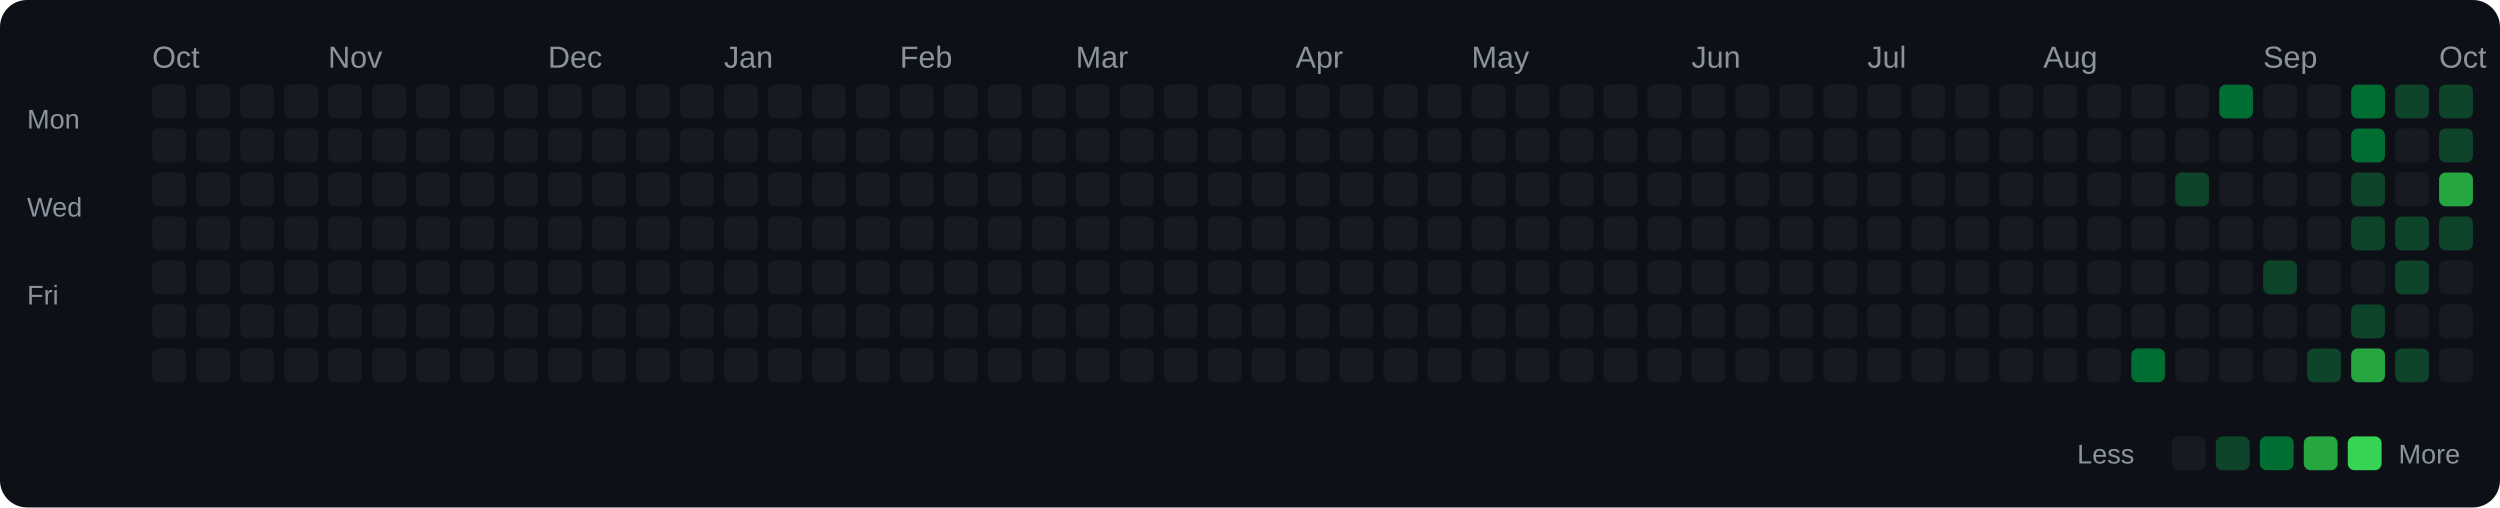
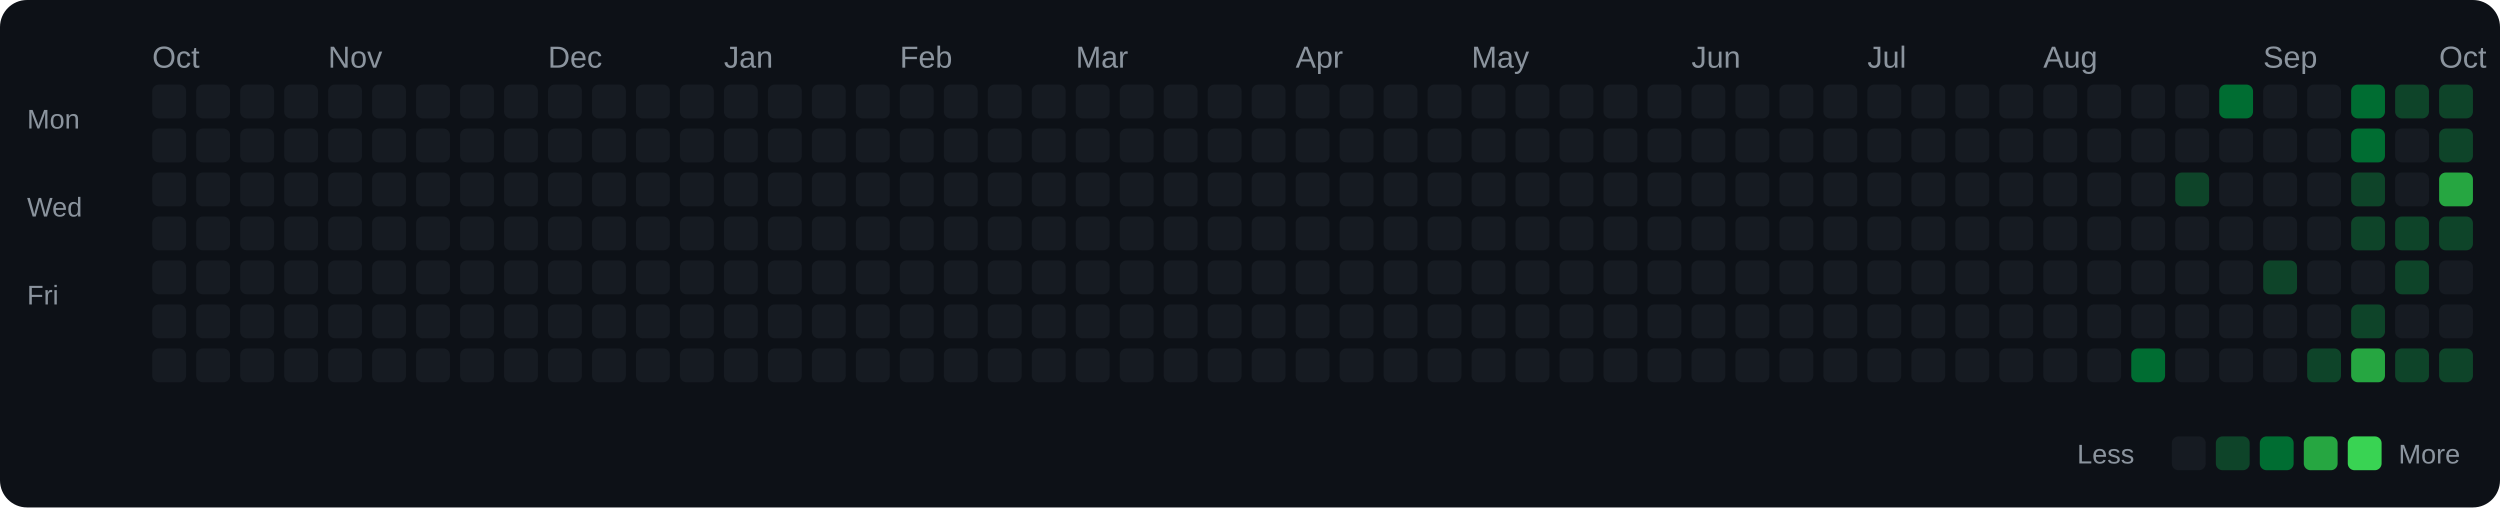
<svg xmlns="http://www.w3.org/2000/svg" width="739" height="150" viewBox="0 0 739 150" role="img" aria-labelledby="title description">
  <rect width="100%" height="100%" fill="#0d1117" rx="8" />
  <text x="45" y="20" fill="#8b949e" font-family="Arial, sans-serif" font-size="9"> Oct </text>
  <text x="97" y="20" fill="#8b949e" font-family="Arial, sans-serif" font-size="9"> Nov </text>
  <text x="162" y="20" fill="#8b949e" font-family="Arial, sans-serif" font-size="9"> Dec </text>
  <text x="214" y="20" fill="#8b949e" font-family="Arial, sans-serif" font-size="9"> Jan </text>
  <text x="266" y="20" fill="#8b949e" font-family="Arial, sans-serif" font-size="9"> Feb </text>
  <text x="318" y="20" fill="#8b949e" font-family="Arial, sans-serif" font-size="9"> Mar </text>
  <text x="383" y="20" fill="#8b949e" font-family="Arial, sans-serif" font-size="9"> Apr </text>
  <text x="435" y="20" fill="#8b949e" font-family="Arial, sans-serif" font-size="9"> May </text>
  <text x="500" y="20" fill="#8b949e" font-family="Arial, sans-serif" font-size="9"> Jun </text>
  <text x="552" y="20" fill="#8b949e" font-family="Arial, sans-serif" font-size="9"> Jul </text>
  <text x="604" y="20" fill="#8b949e" font-family="Arial, sans-serif" font-size="9"> Aug </text>
  <text x="669" y="20" fill="#8b949e" font-family="Arial, sans-serif" font-size="9"> Sep </text>
  <text x="721" y="20" fill="#8b949e" font-family="Arial, sans-serif" font-size="9"> Oct </text>
  <rect x="45" y="25" width="10" height="10" rx="2" fill="#161b22"> </rect>
  <rect x="45" y="38" width="10" height="10" rx="2" fill="#161b22"> </rect>
  <rect x="45" y="51" width="10" height="10" rx="2" fill="#161b22"> </rect>
  <rect x="45" y="64" width="10" height="10" rx="2" fill="#161b22"> </rect>
  <rect x="45" y="77" width="10" height="10" rx="2" fill="#161b22"> </rect>
  <rect x="45" y="90" width="10" height="10" rx="2" fill="#161b22"> </rect>
  <rect x="45" y="103" width="10" height="10" rx="2" fill="#161b22"> </rect>
  <rect x="58" y="25" width="10" height="10" rx="2" fill="#161b22"> </rect>
  <rect x="58" y="38" width="10" height="10" rx="2" fill="#161b22"> </rect>
  <rect x="58" y="51" width="10" height="10" rx="2" fill="#161b22"> </rect>
  <rect x="58" y="64" width="10" height="10" rx="2" fill="#161b22"> </rect>
  <rect x="58" y="77" width="10" height="10" rx="2" fill="#161b22"> </rect>
  <rect x="58" y="90" width="10" height="10" rx="2" fill="#161b22"> </rect>
  <rect x="58" y="103" width="10" height="10" rx="2" fill="#161b22"> </rect>
  <rect x="71" y="25" width="10" height="10" rx="2" fill="#161b22"> </rect>
  <rect x="71" y="38" width="10" height="10" rx="2" fill="#161b22"> </rect>
  <rect x="71" y="51" width="10" height="10" rx="2" fill="#161b22"> </rect>
  <rect x="71" y="64" width="10" height="10" rx="2" fill="#161b22"> </rect>
  <rect x="71" y="77" width="10" height="10" rx="2" fill="#161b22"> </rect>
  <rect x="71" y="90" width="10" height="10" rx="2" fill="#161b22"> </rect>
  <rect x="71" y="103" width="10" height="10" rx="2" fill="#161b22"> </rect>
  <rect x="84" y="25" width="10" height="10" rx="2" fill="#161b22"> </rect>
  <rect x="84" y="38" width="10" height="10" rx="2" fill="#161b22"> </rect>
  <rect x="84" y="51" width="10" height="10" rx="2" fill="#161b22"> </rect>
  <rect x="84" y="64" width="10" height="10" rx="2" fill="#161b22"> </rect>
  <rect x="84" y="77" width="10" height="10" rx="2" fill="#161b22"> </rect>
  <rect x="84" y="90" width="10" height="10" rx="2" fill="#161b22"> </rect>
  <rect x="84" y="103" width="10" height="10" rx="2" fill="#161b22"> </rect>
  <rect x="97" y="25" width="10" height="10" rx="2" fill="#161b22"> </rect>
  <rect x="97" y="38" width="10" height="10" rx="2" fill="#161b22"> </rect>
  <rect x="97" y="51" width="10" height="10" rx="2" fill="#161b22"> </rect>
  <rect x="97" y="64" width="10" height="10" rx="2" fill="#161b22"> </rect>
  <rect x="97" y="77" width="10" height="10" rx="2" fill="#161b22"> </rect>
  <rect x="97" y="90" width="10" height="10" rx="2" fill="#161b22"> </rect>
  <rect x="97" y="103" width="10" height="10" rx="2" fill="#161b22"> </rect>
  <rect x="110" y="25" width="10" height="10" rx="2" fill="#161b22"> </rect>
  <rect x="110" y="38" width="10" height="10" rx="2" fill="#161b22"> </rect>
  <rect x="110" y="51" width="10" height="10" rx="2" fill="#161b22"> </rect>
  <rect x="110" y="64" width="10" height="10" rx="2" fill="#161b22"> </rect>
  <rect x="110" y="77" width="10" height="10" rx="2" fill="#161b22"> </rect>
  <rect x="110" y="90" width="10" height="10" rx="2" fill="#161b22"> </rect>
  <rect x="110" y="103" width="10" height="10" rx="2" fill="#161b22"> </rect>
  <rect x="123" y="25" width="10" height="10" rx="2" fill="#161b22"> </rect>
  <rect x="123" y="38" width="10" height="10" rx="2" fill="#161b22"> </rect>
  <rect x="123" y="51" width="10" height="10" rx="2" fill="#161b22"> </rect>
  <rect x="123" y="64" width="10" height="10" rx="2" fill="#161b22"> </rect>
  <rect x="123" y="77" width="10" height="10" rx="2" fill="#161b22"> </rect>
  <rect x="123" y="90" width="10" height="10" rx="2" fill="#161b22"> </rect>
  <rect x="123" y="103" width="10" height="10" rx="2" fill="#161b22"> </rect>
  <rect x="136" y="25" width="10" height="10" rx="2" fill="#161b22"> </rect>
  <rect x="136" y="38" width="10" height="10" rx="2" fill="#161b22"> </rect>
  <rect x="136" y="51" width="10" height="10" rx="2" fill="#161b22"> </rect>
  <rect x="136" y="64" width="10" height="10" rx="2" fill="#161b22"> </rect>
  <rect x="136" y="77" width="10" height="10" rx="2" fill="#161b22"> </rect>
  <rect x="136" y="90" width="10" height="10" rx="2" fill="#161b22"> </rect>
  <rect x="136" y="103" width="10" height="10" rx="2" fill="#161b22"> </rect>
  <rect x="149" y="25" width="10" height="10" rx="2" fill="#161b22"> </rect>
  <rect x="149" y="38" width="10" height="10" rx="2" fill="#161b22"> </rect>
  <rect x="149" y="51" width="10" height="10" rx="2" fill="#161b22"> </rect>
  <rect x="149" y="64" width="10" height="10" rx="2" fill="#161b22"> </rect>
  <rect x="149" y="77" width="10" height="10" rx="2" fill="#161b22"> </rect>
  <rect x="149" y="90" width="10" height="10" rx="2" fill="#161b22"> </rect>
  <rect x="149" y="103" width="10" height="10" rx="2" fill="#161b22"> </rect>
  <rect x="162" y="25" width="10" height="10" rx="2" fill="#161b22"> </rect>
  <rect x="162" y="38" width="10" height="10" rx="2" fill="#161b22"> </rect>
  <rect x="162" y="51" width="10" height="10" rx="2" fill="#161b22"> </rect>
  <rect x="162" y="64" width="10" height="10" rx="2" fill="#161b22"> </rect>
  <rect x="162" y="77" width="10" height="10" rx="2" fill="#161b22"> </rect>
  <rect x="162" y="90" width="10" height="10" rx="2" fill="#161b22"> </rect>
  <rect x="162" y="103" width="10" height="10" rx="2" fill="#161b22"> </rect>
  <rect x="175" y="25" width="10" height="10" rx="2" fill="#161b22"> </rect>
  <rect x="175" y="38" width="10" height="10" rx="2" fill="#161b22"> </rect>
  <rect x="175" y="51" width="10" height="10" rx="2" fill="#161b22"> </rect>
  <rect x="175" y="64" width="10" height="10" rx="2" fill="#161b22"> </rect>
  <rect x="175" y="77" width="10" height="10" rx="2" fill="#161b22"> </rect>
  <rect x="175" y="90" width="10" height="10" rx="2" fill="#161b22"> </rect>
  <rect x="175" y="103" width="10" height="10" rx="2" fill="#161b22"> </rect>
  <rect x="188" y="25" width="10" height="10" rx="2" fill="#161b22"> </rect>
  <rect x="188" y="38" width="10" height="10" rx="2" fill="#161b22"> </rect>
  <rect x="188" y="51" width="10" height="10" rx="2" fill="#161b22"> </rect>
  <rect x="188" y="64" width="10" height="10" rx="2" fill="#161b22"> </rect>
  <rect x="188" y="77" width="10" height="10" rx="2" fill="#161b22"> </rect>
  <rect x="188" y="90" width="10" height="10" rx="2" fill="#161b22"> </rect>
  <rect x="188" y="103" width="10" height="10" rx="2" fill="#161b22"> </rect>
  <rect x="201" y="25" width="10" height="10" rx="2" fill="#161b22"> </rect>
  <rect x="201" y="38" width="10" height="10" rx="2" fill="#161b22"> </rect>
  <rect x="201" y="51" width="10" height="10" rx="2" fill="#161b22"> </rect>
  <rect x="201" y="64" width="10" height="10" rx="2" fill="#161b22"> </rect>
  <rect x="201" y="77" width="10" height="10" rx="2" fill="#161b22"> </rect>
  <rect x="201" y="90" width="10" height="10" rx="2" fill="#161b22"> </rect>
  <rect x="201" y="103" width="10" height="10" rx="2" fill="#161b22"> </rect>
  <rect x="214" y="25" width="10" height="10" rx="2" fill="#161b22"> </rect>
  <rect x="214" y="38" width="10" height="10" rx="2" fill="#161b22"> </rect>
  <rect x="214" y="51" width="10" height="10" rx="2" fill="#161b22"> </rect>
  <rect x="214" y="64" width="10" height="10" rx="2" fill="#161b22"> </rect>
  <rect x="214" y="77" width="10" height="10" rx="2" fill="#161b22"> </rect>
  <rect x="214" y="90" width="10" height="10" rx="2" fill="#161b22"> </rect>
  <rect x="214" y="103" width="10" height="10" rx="2" fill="#161b22"> </rect>
  <rect x="227" y="25" width="10" height="10" rx="2" fill="#161b22"> </rect>
  <rect x="227" y="38" width="10" height="10" rx="2" fill="#161b22"> </rect>
  <rect x="227" y="51" width="10" height="10" rx="2" fill="#161b22"> </rect>
  <rect x="227" y="64" width="10" height="10" rx="2" fill="#161b22"> </rect>
  <rect x="227" y="77" width="10" height="10" rx="2" fill="#161b22"> </rect>
  <rect x="227" y="90" width="10" height="10" rx="2" fill="#161b22"> </rect>
  <rect x="227" y="103" width="10" height="10" rx="2" fill="#161b22"> </rect>
  <rect x="240" y="25" width="10" height="10" rx="2" fill="#161b22"> </rect>
  <rect x="240" y="38" width="10" height="10" rx="2" fill="#161b22"> </rect>
  <rect x="240" y="51" width="10" height="10" rx="2" fill="#161b22"> </rect>
  <rect x="240" y="64" width="10" height="10" rx="2" fill="#161b22"> </rect>
  <rect x="240" y="77" width="10" height="10" rx="2" fill="#161b22"> </rect>
  <rect x="240" y="90" width="10" height="10" rx="2" fill="#161b22"> </rect>
  <rect x="240" y="103" width="10" height="10" rx="2" fill="#161b22"> </rect>
  <rect x="253" y="25" width="10" height="10" rx="2" fill="#161b22"> </rect>
  <rect x="253" y="38" width="10" height="10" rx="2" fill="#161b22"> </rect>
  <rect x="253" y="51" width="10" height="10" rx="2" fill="#161b22"> </rect>
  <rect x="253" y="64" width="10" height="10" rx="2" fill="#161b22"> </rect>
  <rect x="253" y="77" width="10" height="10" rx="2" fill="#161b22"> </rect>
  <rect x="253" y="90" width="10" height="10" rx="2" fill="#161b22"> </rect>
  <rect x="253" y="103" width="10" height="10" rx="2" fill="#161b22"> </rect>
  <rect x="266" y="25" width="10" height="10" rx="2" fill="#161b22"> </rect>
  <rect x="266" y="38" width="10" height="10" rx="2" fill="#161b22"> </rect>
  <rect x="266" y="51" width="10" height="10" rx="2" fill="#161b22"> </rect>
  <rect x="266" y="64" width="10" height="10" rx="2" fill="#161b22"> </rect>
  <rect x="266" y="77" width="10" height="10" rx="2" fill="#161b22"> </rect>
  <rect x="266" y="90" width="10" height="10" rx="2" fill="#161b22"> </rect>
  <rect x="266" y="103" width="10" height="10" rx="2" fill="#161b22"> </rect>
  <rect x="279" y="25" width="10" height="10" rx="2" fill="#161b22"> </rect>
  <rect x="279" y="38" width="10" height="10" rx="2" fill="#161b22"> </rect>
  <rect x="279" y="51" width="10" height="10" rx="2" fill="#161b22"> </rect>
  <rect x="279" y="64" width="10" height="10" rx="2" fill="#161b22"> </rect>
  <rect x="279" y="77" width="10" height="10" rx="2" fill="#161b22"> </rect>
  <rect x="279" y="90" width="10" height="10" rx="2" fill="#161b22"> </rect>
  <rect x="279" y="103" width="10" height="10" rx="2" fill="#161b22"> </rect>
  <rect x="292" y="25" width="10" height="10" rx="2" fill="#161b22"> </rect>
  <rect x="292" y="38" width="10" height="10" rx="2" fill="#161b22"> </rect>
  <rect x="292" y="51" width="10" height="10" rx="2" fill="#161b22"> </rect>
  <rect x="292" y="64" width="10" height="10" rx="2" fill="#161b22"> </rect>
  <rect x="292" y="77" width="10" height="10" rx="2" fill="#161b22"> </rect>
  <rect x="292" y="90" width="10" height="10" rx="2" fill="#161b22"> </rect>
  <rect x="292" y="103" width="10" height="10" rx="2" fill="#161b22"> </rect>
  <rect x="305" y="25" width="10" height="10" rx="2" fill="#161b22"> </rect>
  <rect x="305" y="38" width="10" height="10" rx="2" fill="#161b22"> </rect>
  <rect x="305" y="51" width="10" height="10" rx="2" fill="#161b22"> </rect>
  <rect x="305" y="64" width="10" height="10" rx="2" fill="#161b22"> </rect>
  <rect x="305" y="77" width="10" height="10" rx="2" fill="#161b22"> </rect>
  <rect x="305" y="90" width="10" height="10" rx="2" fill="#161b22"> </rect>
  <rect x="305" y="103" width="10" height="10" rx="2" fill="#161b22"> </rect>
  <rect x="318" y="25" width="10" height="10" rx="2" fill="#161b22"> </rect>
  <rect x="318" y="38" width="10" height="10" rx="2" fill="#161b22"> </rect>
  <rect x="318" y="51" width="10" height="10" rx="2" fill="#161b22"> </rect>
  <rect x="318" y="64" width="10" height="10" rx="2" fill="#161b22"> </rect>
  <rect x="318" y="77" width="10" height="10" rx="2" fill="#161b22"> </rect>
  <rect x="318" y="90" width="10" height="10" rx="2" fill="#161b22"> </rect>
  <rect x="318" y="103" width="10" height="10" rx="2" fill="#161b22"> </rect>
  <rect x="331" y="25" width="10" height="10" rx="2" fill="#161b22"> </rect>
  <rect x="331" y="38" width="10" height="10" rx="2" fill="#161b22"> </rect>
  <rect x="331" y="51" width="10" height="10" rx="2" fill="#161b22"> </rect>
  <rect x="331" y="64" width="10" height="10" rx="2" fill="#161b22"> </rect>
  <rect x="331" y="77" width="10" height="10" rx="2" fill="#161b22"> </rect>
  <rect x="331" y="90" width="10" height="10" rx="2" fill="#161b22"> </rect>
  <rect x="331" y="103" width="10" height="10" rx="2" fill="#161b22"> </rect>
  <rect x="344" y="25" width="10" height="10" rx="2" fill="#161b22"> </rect>
  <rect x="344" y="38" width="10" height="10" rx="2" fill="#161b22"> </rect>
  <rect x="344" y="51" width="10" height="10" rx="2" fill="#161b22"> </rect>
  <rect x="344" y="64" width="10" height="10" rx="2" fill="#161b22"> </rect>
  <rect x="344" y="77" width="10" height="10" rx="2" fill="#161b22"> </rect>
  <rect x="344" y="90" width="10" height="10" rx="2" fill="#161b22"> </rect>
  <rect x="344" y="103" width="10" height="10" rx="2" fill="#161b22"> </rect>
  <rect x="357" y="25" width="10" height="10" rx="2" fill="#161b22"> </rect>
  <rect x="357" y="38" width="10" height="10" rx="2" fill="#161b22"> </rect>
  <rect x="357" y="51" width="10" height="10" rx="2" fill="#161b22"> </rect>
  <rect x="357" y="64" width="10" height="10" rx="2" fill="#161b22"> </rect>
  <rect x="357" y="77" width="10" height="10" rx="2" fill="#161b22"> </rect>
  <rect x="357" y="90" width="10" height="10" rx="2" fill="#161b22"> </rect>
  <rect x="357" y="103" width="10" height="10" rx="2" fill="#161b22"> </rect>
  <rect x="370" y="25" width="10" height="10" rx="2" fill="#161b22"> </rect>
  <rect x="370" y="38" width="10" height="10" rx="2" fill="#161b22"> </rect>
  <rect x="370" y="51" width="10" height="10" rx="2" fill="#161b22"> </rect>
  <rect x="370" y="64" width="10" height="10" rx="2" fill="#161b22"> </rect>
  <rect x="370" y="77" width="10" height="10" rx="2" fill="#161b22"> </rect>
  <rect x="370" y="90" width="10" height="10" rx="2" fill="#161b22"> </rect>
  <rect x="370" y="103" width="10" height="10" rx="2" fill="#161b22"> </rect>
  <rect x="383" y="25" width="10" height="10" rx="2" fill="#161b22"> </rect>
  <rect x="383" y="38" width="10" height="10" rx="2" fill="#161b22"> </rect>
  <rect x="383" y="51" width="10" height="10" rx="2" fill="#161b22"> </rect>
  <rect x="383" y="64" width="10" height="10" rx="2" fill="#161b22"> </rect>
  <rect x="383" y="77" width="10" height="10" rx="2" fill="#161b22"> </rect>
  <rect x="383" y="90" width="10" height="10" rx="2" fill="#161b22"> </rect>
  <rect x="383" y="103" width="10" height="10" rx="2" fill="#161b22"> </rect>
  <rect x="396" y="25" width="10" height="10" rx="2" fill="#161b22"> </rect>
  <rect x="396" y="38" width="10" height="10" rx="2" fill="#161b22"> </rect>
  <rect x="396" y="51" width="10" height="10" rx="2" fill="#161b22"> </rect>
  <rect x="396" y="64" width="10" height="10" rx="2" fill="#161b22"> </rect>
  <rect x="396" y="77" width="10" height="10" rx="2" fill="#161b22"> </rect>
  <rect x="396" y="90" width="10" height="10" rx="2" fill="#161b22"> </rect>
  <rect x="396" y="103" width="10" height="10" rx="2" fill="#161b22"> </rect>
  <rect x="409" y="25" width="10" height="10" rx="2" fill="#161b22"> </rect>
  <rect x="409" y="38" width="10" height="10" rx="2" fill="#161b22"> </rect>
  <rect x="409" y="51" width="10" height="10" rx="2" fill="#161b22"> </rect>
  <rect x="409" y="64" width="10" height="10" rx="2" fill="#161b22"> </rect>
  <rect x="409" y="77" width="10" height="10" rx="2" fill="#161b22"> </rect>
  <rect x="409" y="90" width="10" height="10" rx="2" fill="#161b22"> </rect>
  <rect x="409" y="103" width="10" height="10" rx="2" fill="#161b22"> </rect>
  <rect x="422" y="25" width="10" height="10" rx="2" fill="#161b22"> </rect>
  <rect x="422" y="38" width="10" height="10" rx="2" fill="#161b22"> </rect>
  <rect x="422" y="51" width="10" height="10" rx="2" fill="#161b22"> </rect>
  <rect x="422" y="64" width="10" height="10" rx="2" fill="#161b22"> </rect>
  <rect x="422" y="77" width="10" height="10" rx="2" fill="#161b22"> </rect>
  <rect x="422" y="90" width="10" height="10" rx="2" fill="#161b22"> </rect>
  <rect x="422" y="103" width="10" height="10" rx="2" fill="#161b22"> </rect>
  <rect x="435" y="25" width="10" height="10" rx="2" fill="#161b22"> </rect>
  <rect x="435" y="38" width="10" height="10" rx="2" fill="#161b22"> </rect>
  <rect x="435" y="51" width="10" height="10" rx="2" fill="#161b22"> </rect>
  <rect x="435" y="64" width="10" height="10" rx="2" fill="#161b22"> </rect>
  <rect x="435" y="77" width="10" height="10" rx="2" fill="#161b22"> </rect>
  <rect x="435" y="90" width="10" height="10" rx="2" fill="#161b22"> </rect>
  <rect x="435" y="103" width="10" height="10" rx="2" fill="#161b22"> </rect>
  <rect x="448" y="25" width="10" height="10" rx="2" fill="#161b22"> </rect>
  <rect x="448" y="38" width="10" height="10" rx="2" fill="#161b22"> </rect>
  <rect x="448" y="51" width="10" height="10" rx="2" fill="#161b22"> </rect>
  <rect x="448" y="64" width="10" height="10" rx="2" fill="#161b22"> </rect>
  <rect x="448" y="77" width="10" height="10" rx="2" fill="#161b22"> </rect>
  <rect x="448" y="90" width="10" height="10" rx="2" fill="#161b22"> </rect>
  <rect x="448" y="103" width="10" height="10" rx="2" fill="#161b22"> </rect>
  <rect x="461" y="25" width="10" height="10" rx="2" fill="#161b22"> </rect>
  <rect x="461" y="38" width="10" height="10" rx="2" fill="#161b22"> </rect>
  <rect x="461" y="51" width="10" height="10" rx="2" fill="#161b22"> </rect>
  <rect x="461" y="64" width="10" height="10" rx="2" fill="#161b22"> </rect>
  <rect x="461" y="77" width="10" height="10" rx="2" fill="#161b22"> </rect>
  <rect x="461" y="90" width="10" height="10" rx="2" fill="#161b22"> </rect>
  <rect x="461" y="103" width="10" height="10" rx="2" fill="#161b22"> </rect>
  <rect x="474" y="25" width="10" height="10" rx="2" fill="#161b22"> </rect>
  <rect x="474" y="38" width="10" height="10" rx="2" fill="#161b22"> </rect>
  <rect x="474" y="51" width="10" height="10" rx="2" fill="#161b22"> </rect>
  <rect x="474" y="64" width="10" height="10" rx="2" fill="#161b22"> </rect>
  <rect x="474" y="77" width="10" height="10" rx="2" fill="#161b22"> </rect>
  <rect x="474" y="90" width="10" height="10" rx="2" fill="#161b22"> </rect>
  <rect x="474" y="103" width="10" height="10" rx="2" fill="#161b22"> </rect>
  <rect x="487" y="25" width="10" height="10" rx="2" fill="#161b22"> </rect>
  <rect x="487" y="38" width="10" height="10" rx="2" fill="#161b22"> </rect>
  <rect x="487" y="51" width="10" height="10" rx="2" fill="#161b22"> </rect>
  <rect x="487" y="64" width="10" height="10" rx="2" fill="#161b22"> </rect>
  <rect x="487" y="77" width="10" height="10" rx="2" fill="#161b22"> </rect>
  <rect x="487" y="90" width="10" height="10" rx="2" fill="#161b22"> </rect>
  <rect x="487" y="103" width="10" height="10" rx="2" fill="#161b22"> </rect>
  <rect x="500" y="25" width="10" height="10" rx="2" fill="#161b22"> </rect>
  <rect x="500" y="38" width="10" height="10" rx="2" fill="#161b22"> </rect>
  <rect x="500" y="51" width="10" height="10" rx="2" fill="#161b22"> </rect>
  <rect x="500" y="64" width="10" height="10" rx="2" fill="#161b22"> </rect>
  <rect x="500" y="77" width="10" height="10" rx="2" fill="#161b22"> </rect>
  <rect x="500" y="90" width="10" height="10" rx="2" fill="#161b22"> </rect>
  <rect x="500" y="103" width="10" height="10" rx="2" fill="#161b22"> </rect>
  <rect x="513" y="25" width="10" height="10" rx="2" fill="#161b22"> </rect>
  <rect x="513" y="38" width="10" height="10" rx="2" fill="#161b22"> </rect>
  <rect x="513" y="51" width="10" height="10" rx="2" fill="#161b22"> </rect>
  <rect x="513" y="64" width="10" height="10" rx="2" fill="#161b22"> </rect>
  <rect x="513" y="77" width="10" height="10" rx="2" fill="#161b22"> </rect>
  <rect x="513" y="90" width="10" height="10" rx="2" fill="#161b22"> </rect>
  <rect x="513" y="103" width="10" height="10" rx="2" fill="#161b22"> </rect>
  <rect x="526" y="25" width="10" height="10" rx="2" fill="#161b22"> </rect>
  <rect x="526" y="38" width="10" height="10" rx="2" fill="#161b22"> </rect>
  <rect x="526" y="51" width="10" height="10" rx="2" fill="#161b22"> </rect>
  <rect x="526" y="64" width="10" height="10" rx="2" fill="#161b22"> </rect>
  <rect x="526" y="77" width="10" height="10" rx="2" fill="#161b22"> </rect>
  <rect x="526" y="90" width="10" height="10" rx="2" fill="#161b22"> </rect>
  <rect x="526" y="103" width="10" height="10" rx="2" fill="#161b22"> </rect>
  <rect x="539" y="25" width="10" height="10" rx="2" fill="#161b22"> </rect>
  <rect x="539" y="38" width="10" height="10" rx="2" fill="#161b22"> </rect>
  <rect x="539" y="51" width="10" height="10" rx="2" fill="#161b22"> </rect>
  <rect x="539" y="64" width="10" height="10" rx="2" fill="#161b22"> </rect>
  <rect x="539" y="77" width="10" height="10" rx="2" fill="#161b22"> </rect>
  <rect x="539" y="90" width="10" height="10" rx="2" fill="#161b22"> </rect>
  <rect x="539" y="103" width="10" height="10" rx="2" fill="#161b22"> </rect>
  <rect x="552" y="25" width="10" height="10" rx="2" fill="#161b22"> </rect>
  <rect x="552" y="38" width="10" height="10" rx="2" fill="#161b22"> </rect>
  <rect x="552" y="51" width="10" height="10" rx="2" fill="#161b22"> </rect>
  <rect x="552" y="64" width="10" height="10" rx="2" fill="#161b22"> </rect>
  <rect x="552" y="77" width="10" height="10" rx="2" fill="#161b22"> </rect>
  <rect x="552" y="90" width="10" height="10" rx="2" fill="#161b22"> </rect>
  <rect x="552" y="103" width="10" height="10" rx="2" fill="#161b22"> </rect>
  <rect x="565" y="25" width="10" height="10" rx="2" fill="#161b22"> </rect>
  <rect x="565" y="38" width="10" height="10" rx="2" fill="#161b22"> </rect>
  <rect x="565" y="51" width="10" height="10" rx="2" fill="#161b22"> </rect>
  <rect x="565" y="64" width="10" height="10" rx="2" fill="#161b22"> </rect>
  <rect x="565" y="77" width="10" height="10" rx="2" fill="#161b22"> </rect>
  <rect x="565" y="90" width="10" height="10" rx="2" fill="#161b22"> </rect>
  <rect x="565" y="103" width="10" height="10" rx="2" fill="#161b22"> </rect>
  <rect x="578" y="25" width="10" height="10" rx="2" fill="#161b22"> </rect>
  <rect x="578" y="38" width="10" height="10" rx="2" fill="#161b22"> </rect>
  <rect x="578" y="51" width="10" height="10" rx="2" fill="#161b22"> </rect>
  <rect x="578" y="64" width="10" height="10" rx="2" fill="#161b22"> </rect>
  <rect x="578" y="77" width="10" height="10" rx="2" fill="#161b22"> </rect>
  <rect x="578" y="90" width="10" height="10" rx="2" fill="#161b22"> </rect>
  <rect x="578" y="103" width="10" height="10" rx="2" fill="#161b22"> </rect>
  <rect x="591" y="25" width="10" height="10" rx="2" fill="#161b22"> </rect>
  <rect x="591" y="38" width="10" height="10" rx="2" fill="#161b22"> </rect>
  <rect x="591" y="51" width="10" height="10" rx="2" fill="#161b22"> </rect>
  <rect x="591" y="64" width="10" height="10" rx="2" fill="#161b22"> </rect>
  <rect x="591" y="77" width="10" height="10" rx="2" fill="#161b22"> </rect>
  <rect x="591" y="90" width="10" height="10" rx="2" fill="#161b22"> </rect>
  <rect x="591" y="103" width="10" height="10" rx="2" fill="#161b22"> </rect>
  <rect x="604" y="25" width="10" height="10" rx="2" fill="#161b22"> </rect>
  <rect x="604" y="38" width="10" height="10" rx="2" fill="#161b22"> </rect>
  <rect x="604" y="51" width="10" height="10" rx="2" fill="#161b22"> </rect>
  <rect x="604" y="64" width="10" height="10" rx="2" fill="#161b22"> </rect>
  <rect x="604" y="77" width="10" height="10" rx="2" fill="#161b22"> </rect>
  <rect x="604" y="90" width="10" height="10" rx="2" fill="#161b22"> </rect>
  <rect x="604" y="103" width="10" height="10" rx="2" fill="#161b22"> </rect>
  <rect x="617" y="25" width="10" height="10" rx="2" fill="#161b22"> </rect>
  <rect x="617" y="38" width="10" height="10" rx="2" fill="#161b22"> </rect>
  <rect x="617" y="51" width="10" height="10" rx="2" fill="#161b22"> </rect>
  <rect x="617" y="64" width="10" height="10" rx="2" fill="#161b22"> </rect>
  <rect x="617" y="77" width="10" height="10" rx="2" fill="#161b22"> </rect>
  <rect x="617" y="90" width="10" height="10" rx="2" fill="#161b22"> </rect>
  <rect x="617" y="103" width="10" height="10" rx="2" fill="#161b22"> </rect>
  <rect x="630" y="25" width="10" height="10" rx="2" fill="#161b22"> </rect>
  <rect x="630" y="38" width="10" height="10" rx="2" fill="#161b22"> </rect>
  <rect x="630" y="51" width="10" height="10" rx="2" fill="#161b22"> </rect>
  <rect x="630" y="64" width="10" height="10" rx="2" fill="#161b22"> </rect>
  <rect x="630" y="77" width="10" height="10" rx="2" fill="#161b22"> </rect>
  <rect x="630" y="90" width="10" height="10" rx="2" fill="#161b22"> </rect>
  <rect x="630" y="103" width="10" height="10" rx="2" fill="#006d32"> </rect>
  <rect x="643" y="25" width="10" height="10" rx="2" fill="#161b22"> </rect>
  <rect x="643" y="38" width="10" height="10" rx="2" fill="#161b22"> </rect>
  <rect x="643" y="51" width="10" height="10" rx="2" fill="#0e4429"> </rect>
  <rect x="643" y="64" width="10" height="10" rx="2" fill="#161b22"> </rect>
  <rect x="643" y="77" width="10" height="10" rx="2" fill="#161b22"> </rect>
  <rect x="643" y="90" width="10" height="10" rx="2" fill="#161b22"> </rect>
  <rect x="643" y="103" width="10" height="10" rx="2" fill="#161b22"> </rect>
  <rect x="656" y="25" width="10" height="10" rx="2" fill="#006d32"> </rect>
  <rect x="656" y="38" width="10" height="10" rx="2" fill="#161b22"> </rect>
  <rect x="656" y="51" width="10" height="10" rx="2" fill="#161b22"> </rect>
  <rect x="656" y="64" width="10" height="10" rx="2" fill="#161b22"> </rect>
  <rect x="656" y="77" width="10" height="10" rx="2" fill="#161b22"> </rect>
  <rect x="656" y="90" width="10" height="10" rx="2" fill="#161b22"> </rect>
  <rect x="656" y="103" width="10" height="10" rx="2" fill="#161b22"> </rect>
  <rect x="669" y="25" width="10" height="10" rx="2" fill="#161b22"> </rect>
  <rect x="669" y="38" width="10" height="10" rx="2" fill="#161b22"> </rect>
  <rect x="669" y="51" width="10" height="10" rx="2" fill="#161b22"> </rect>
  <rect x="669" y="64" width="10" height="10" rx="2" fill="#161b22"> </rect>
  <rect x="669" y="77" width="10" height="10" rx="2" fill="#0e4429"> </rect>
  <rect x="669" y="90" width="10" height="10" rx="2" fill="#161b22"> </rect>
  <rect x="669" y="103" width="10" height="10" rx="2" fill="#161b22"> </rect>
  <rect x="682" y="25" width="10" height="10" rx="2" fill="#161b22"> </rect>
  <rect x="682" y="38" width="10" height="10" rx="2" fill="#161b22"> </rect>
  <rect x="682" y="51" width="10" height="10" rx="2" fill="#161b22"> </rect>
  <rect x="682" y="64" width="10" height="10" rx="2" fill="#161b22"> </rect>
  <rect x="682" y="77" width="10" height="10" rx="2" fill="#161b22"> </rect>
  <rect x="682" y="90" width="10" height="10" rx="2" fill="#161b22"> </rect>
  <rect x="682" y="103" width="10" height="10" rx="2" fill="#0e4429"> </rect>
  <rect x="695" y="25" width="10" height="10" rx="2" fill="#006d32"> </rect>
  <rect x="695" y="38" width="10" height="10" rx="2" fill="#006d32"> </rect>
  <rect x="695" y="51" width="10" height="10" rx="2" fill="#0e4429"> </rect>
  <rect x="695" y="64" width="10" height="10" rx="2" fill="#0e4429"> </rect>
  <rect x="695" y="77" width="10" height="10" rx="2" fill="#161b22"> </rect>
  <rect x="695" y="90" width="10" height="10" rx="2" fill="#0e4429"> </rect>
  <rect x="695" y="103" width="10" height="10" rx="2" fill="#26a641"> </rect>
  <rect x="708" y="25" width="10" height="10" rx="2" fill="#0e4429"> </rect>
  <rect x="708" y="38" width="10" height="10" rx="2" fill="#161b22"> </rect>
  <rect x="708" y="51" width="10" height="10" rx="2" fill="#161b22"> </rect>
  <rect x="708" y="64" width="10" height="10" rx="2" fill="#0e4429"> </rect>
  <rect x="708" y="77" width="10" height="10" rx="2" fill="#0e4429"> </rect>
  <rect x="708" y="90" width="10" height="10" rx="2" fill="#161b22"> </rect>
  <rect x="708" y="103" width="10" height="10" rx="2" fill="#0e4429"> </rect>
  <rect x="721" y="25" width="10" height="10" rx="2" fill="#0e4429"> </rect>
  <rect x="721" y="38" width="10" height="10" rx="2" fill="#0e4429"> </rect>
  <rect x="721" y="51" width="10" height="10" rx="2" fill="#26a641"> </rect>
  <rect x="721" y="64" width="10" height="10" rx="2" fill="#0e4429"> </rect>
  <rect x="721" y="77" width="10" height="10" rx="2" fill="#161b22"> </rect>
  <rect x="721" y="90" width="10" height="10" rx="2" fill="#161b22"> </rect>
-   <rect x="721" y="103" width="10" height="10" rx="2" fill="#161b22"> </rect>
+   <rect x="721" y="103" width="10" height="10" rx="2" fill="#0e4429"> </rect>
  <text x="8" y="38" fill="#8b949e" font-family="Arial, sans-serif" font-size="8">Mon</text>
  <text x="8" y="64" fill="#8b949e" font-family="Arial, sans-serif" font-size="8">Wed</text>
  <text x="8" y="90" fill="#8b949e" font-family="Arial, sans-serif" font-size="8">Fri</text>
  <text x="614" y="137" fill="#8b949e" font-family="Arial, sans-serif" font-size="8">Less</text>
  <rect x="642" y="129" width="10" height="10" rx="2" fill="#161b22" />
  <rect x="655" y="129" width="10" height="10" rx="2" fill="#0e4429" />
  <rect x="668" y="129" width="10" height="10" rx="2" fill="#006d32" />
  <rect x="681" y="129" width="10" height="10" rx="2" fill="#26a641" />
  <rect x="694" y="129" width="10" height="10" rx="2" fill="#39d353" />
  <text x="709" y="137" fill="#8b949e" font-family="Arial, sans-serif" font-size="8">More</text>
</svg>
